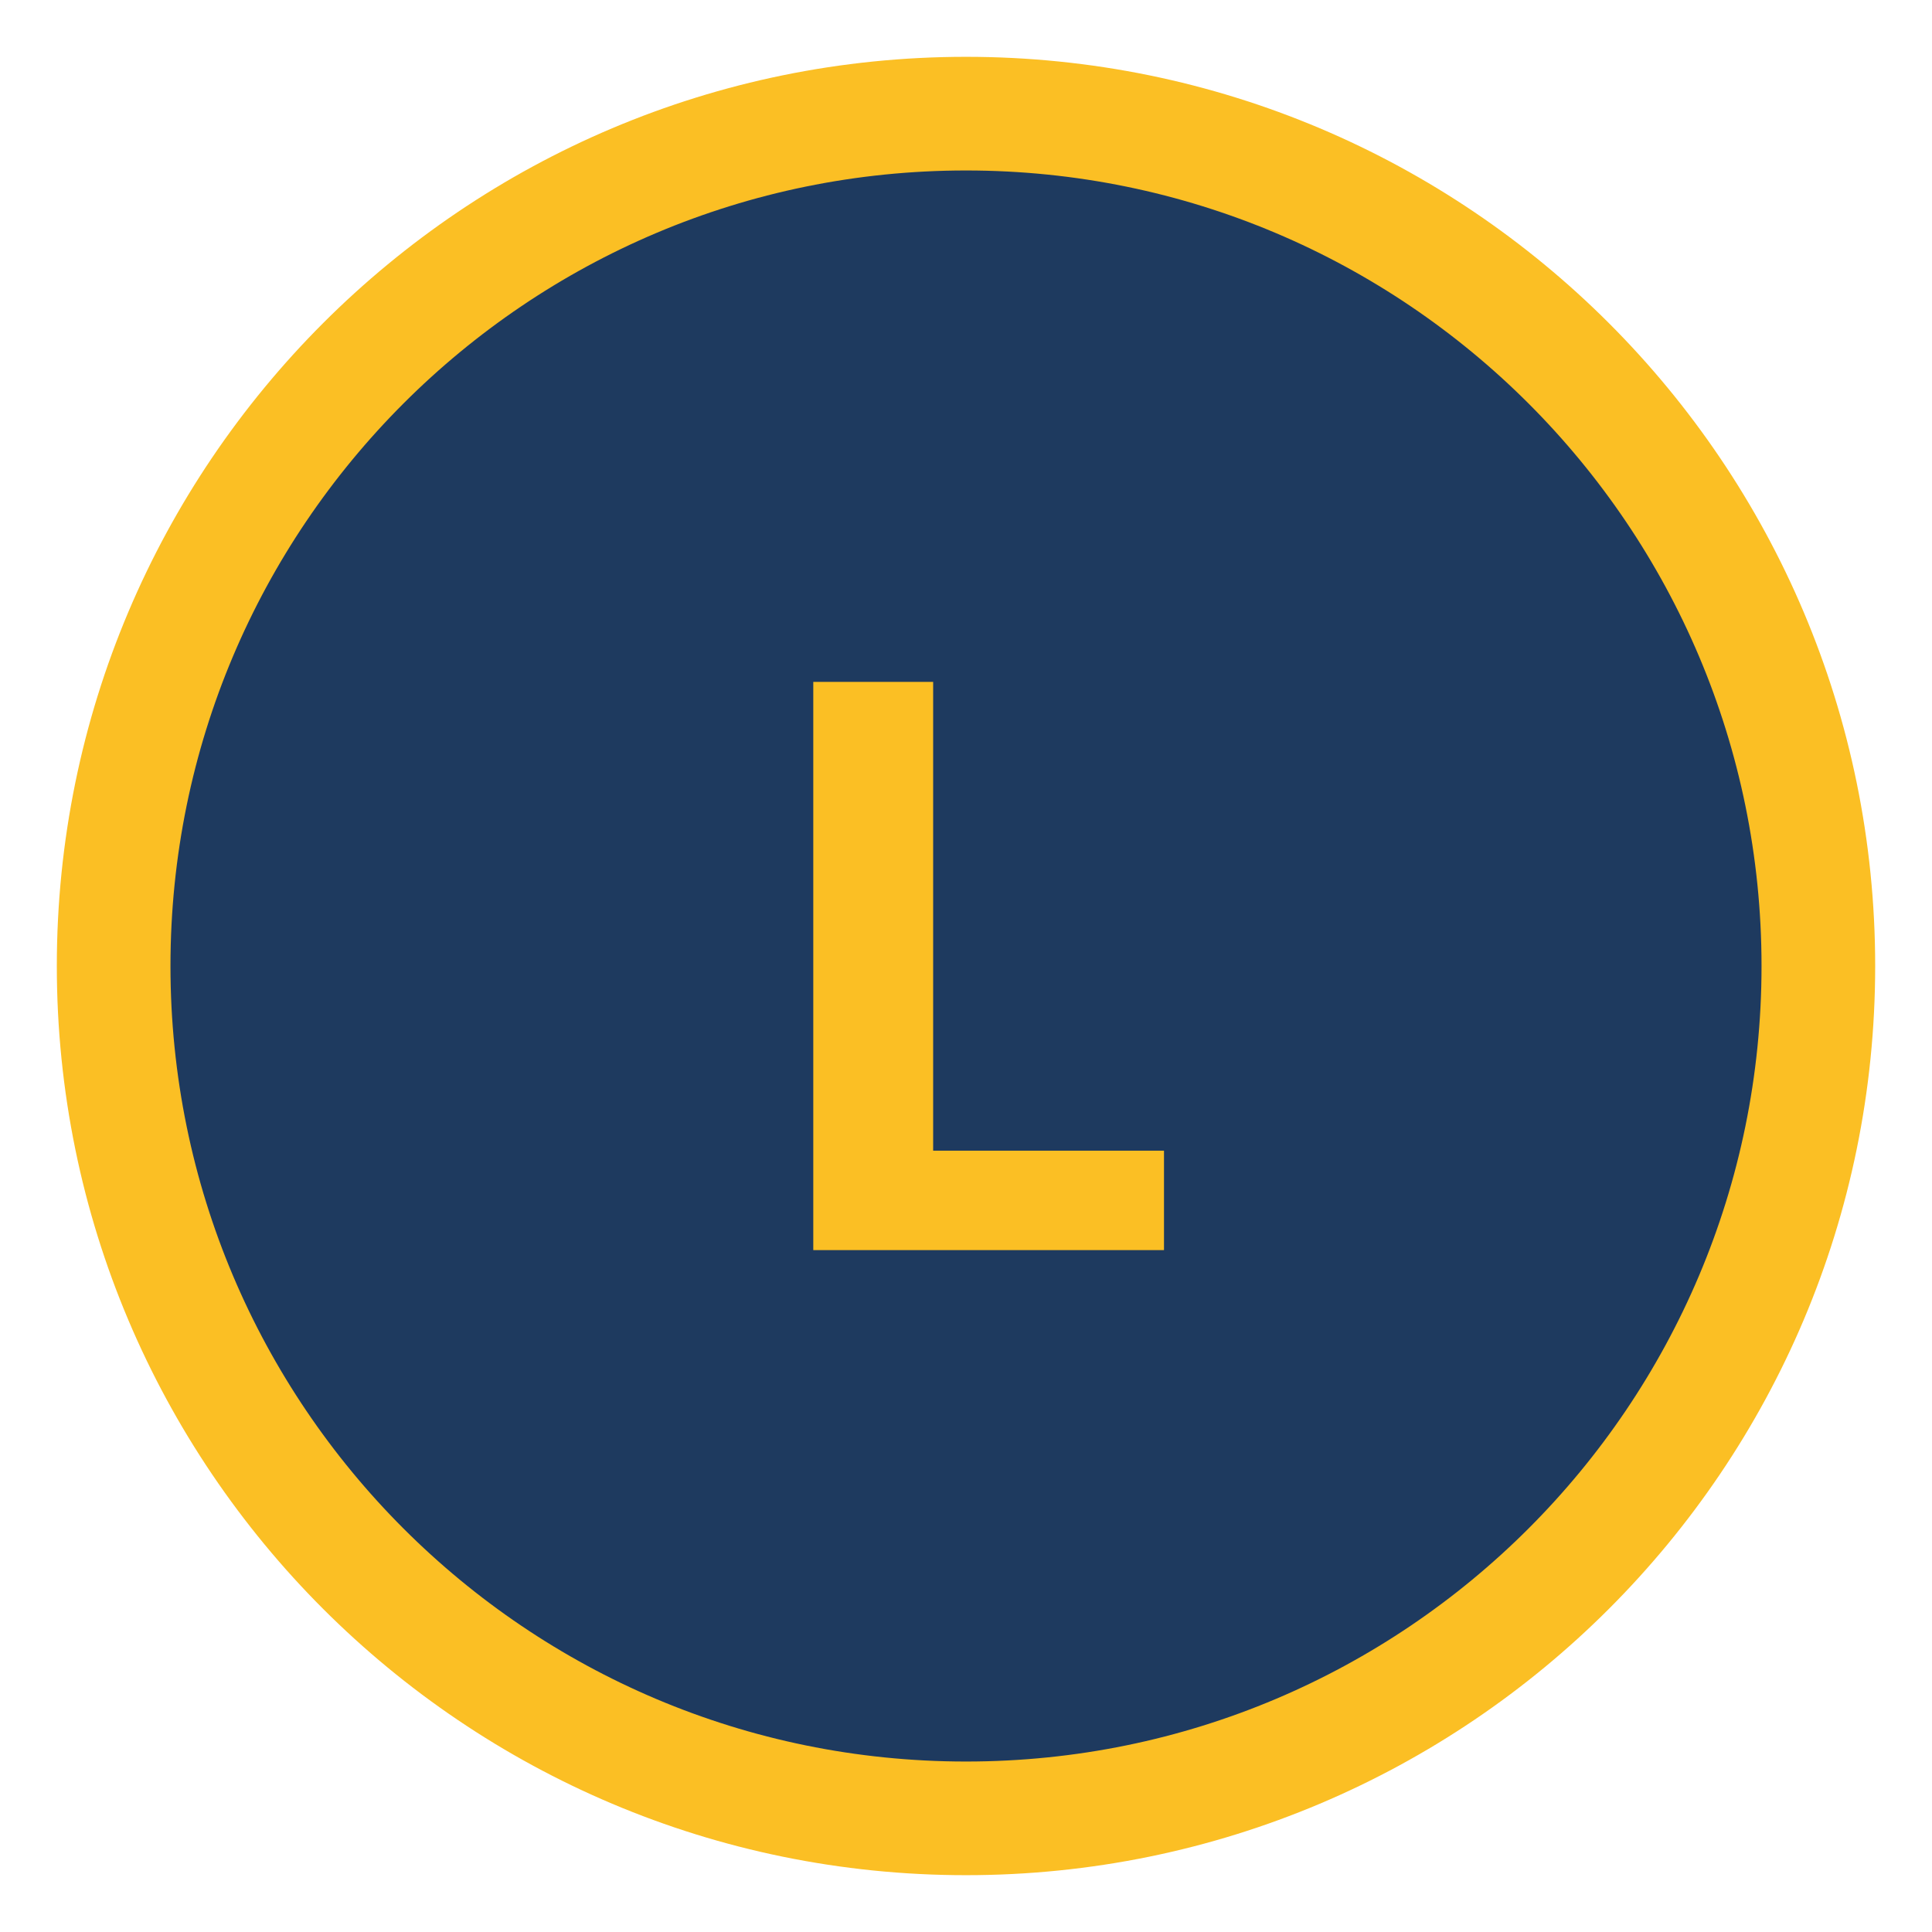
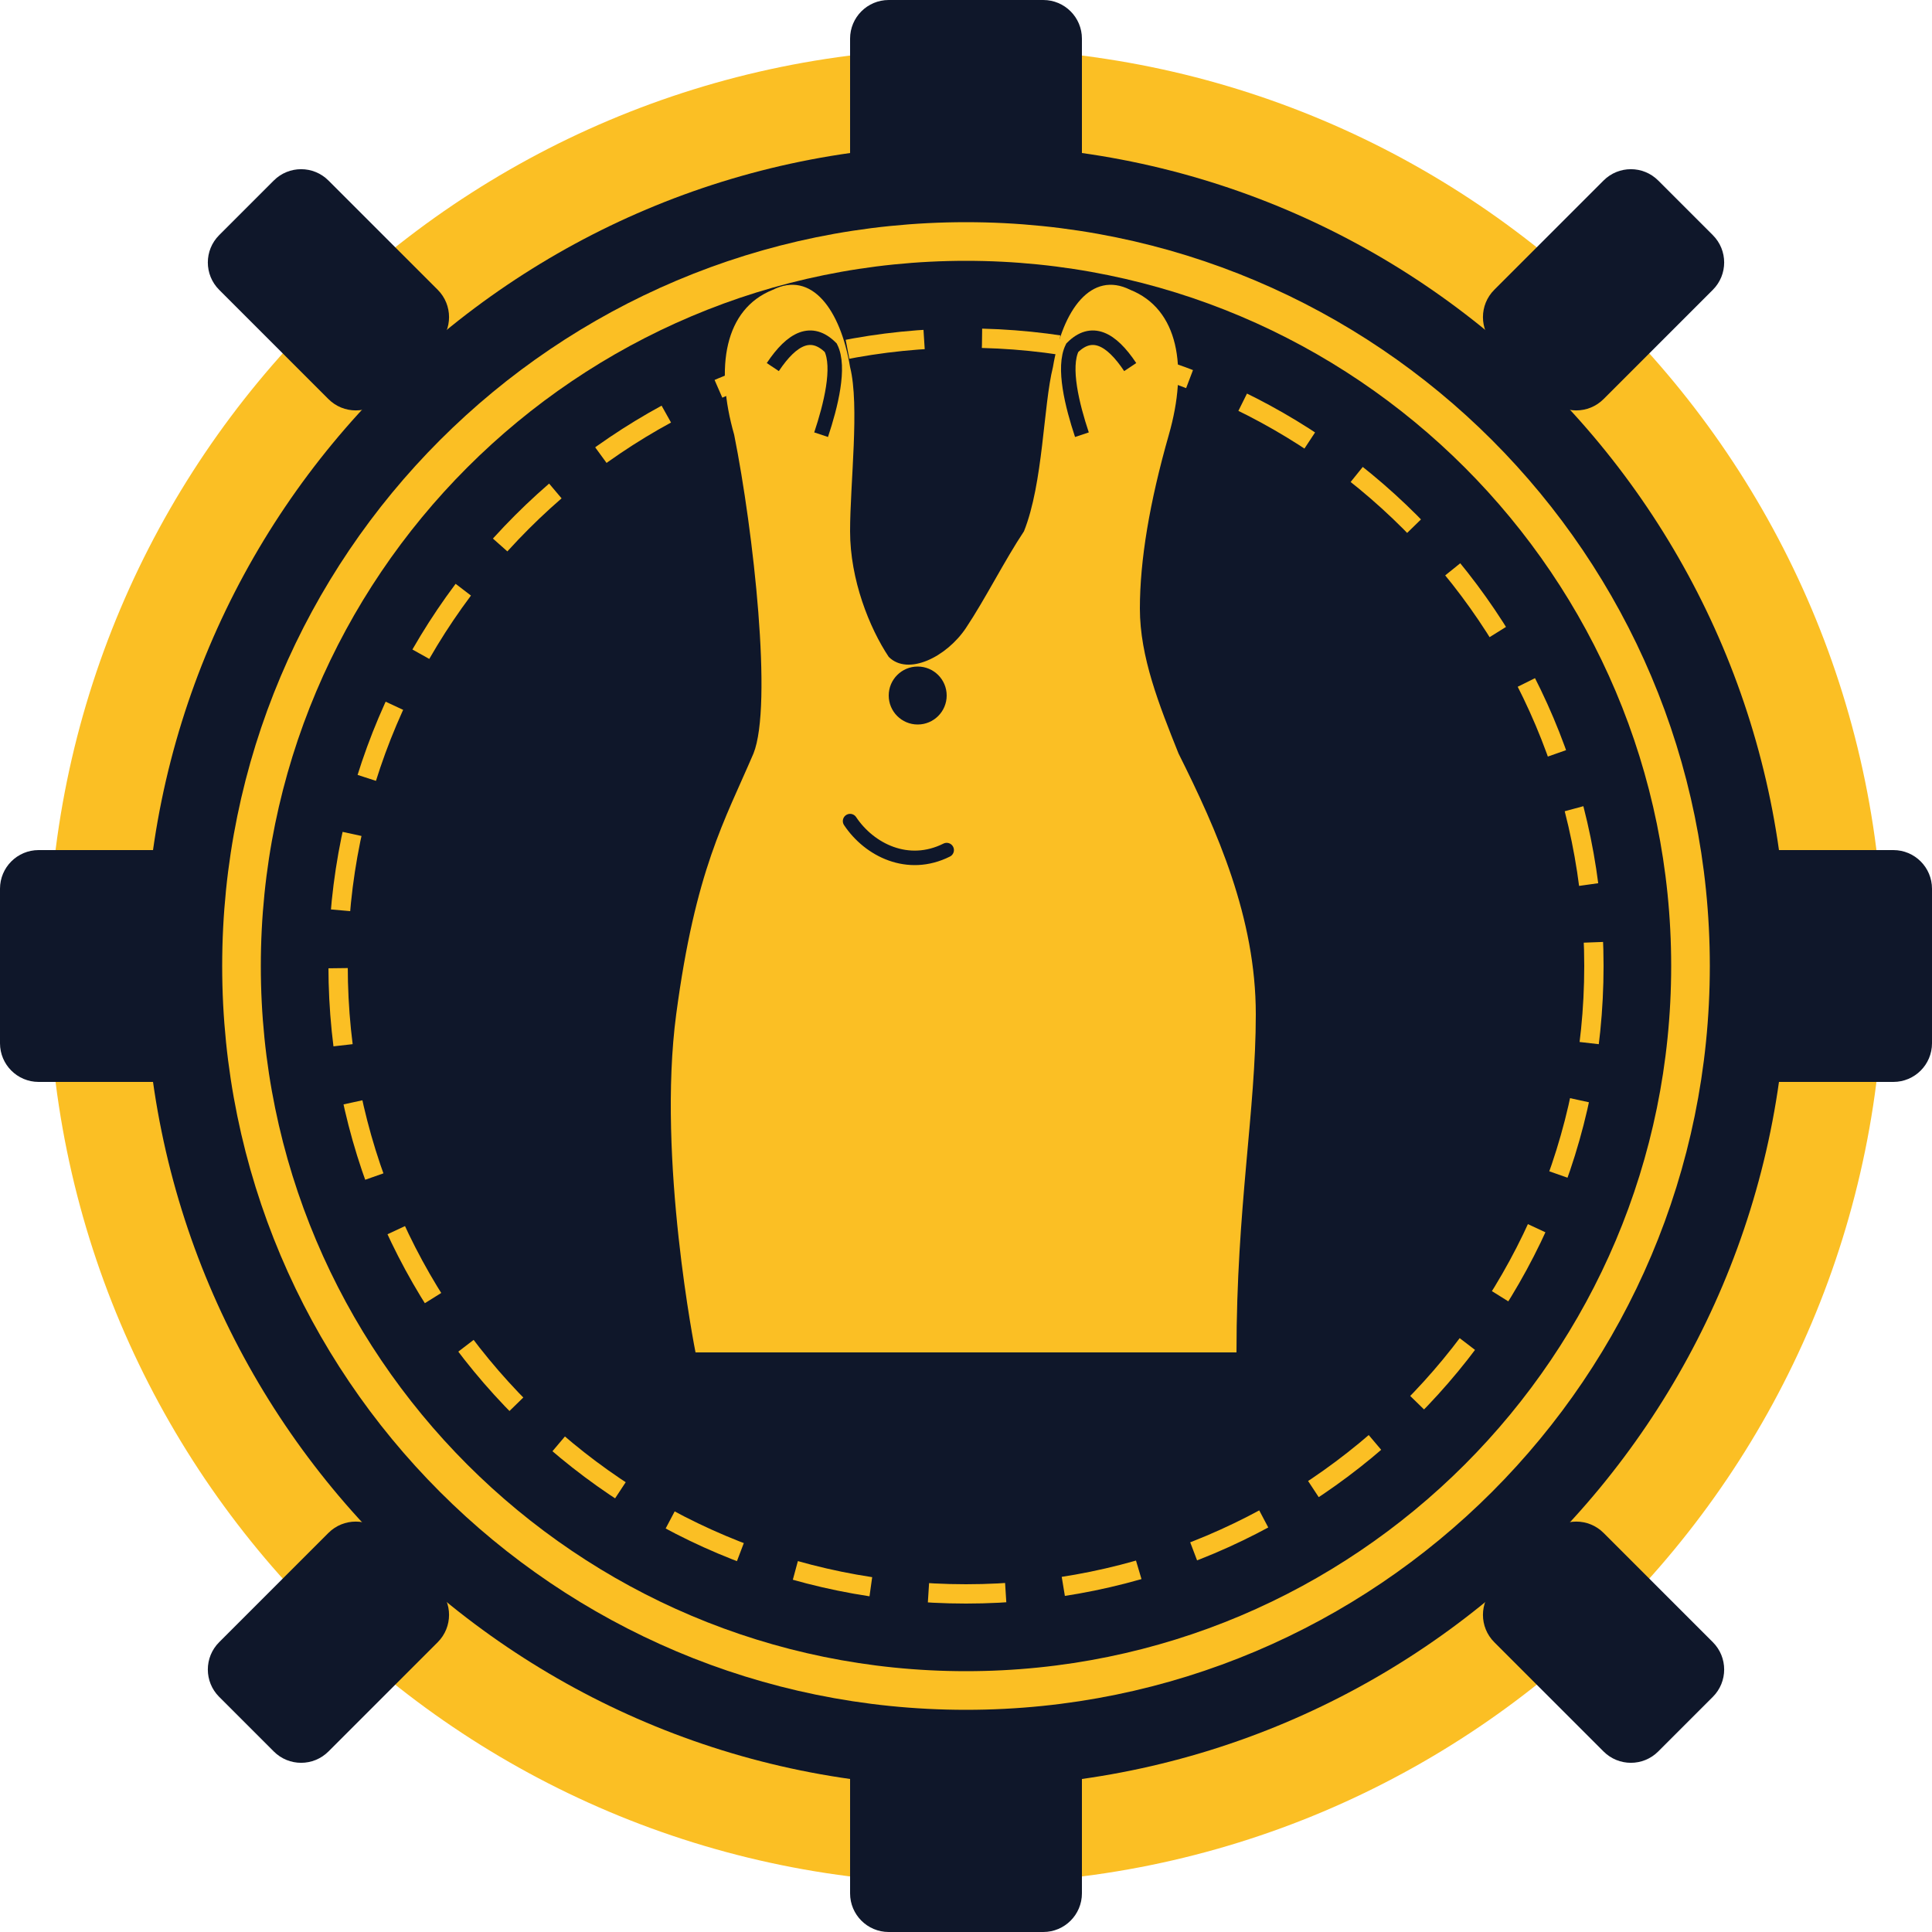
- <svg xmlns="http://www.w3.org/2000/svg" width="34" height="34" viewBox="0 0 34 34" fill="none">
-   <circle cx="17" cy="17" r="15" fill="#1e3a5f" stroke="#fbbf24" stroke-width="2" />
-   <text x="17" y="22" text-anchor="middle" fill="#fbbf24" font-size="14" font-weight="bold" font-family="system-ui">L</text>
+ <svg xmlns="http://www.w3.org/2000/svg" width="200" height="200" viewBox="0 0 200 200" fill="none">
+   <circle cx="100" cy="100" r="95" fill="#fbbf24" />
+   <circle cx="100" cy="100" r="85" fill="#0f172a" />
+   <rect x="88" y="0" width="24" height="20" rx="4" fill="#0f172a" />
+   <rect x="88" y="180" width="24" height="20" rx="4" fill="#0f172a" />
+   <rect x="0" y="88" width="20" height="24" rx="4" fill="#0f172a" />
+   <rect x="180" y="88" width="20" height="24" rx="4" fill="#0f172a" />
+   <rect x="22" y="22" width="24" height="16" rx="4" fill="#0f172a" transform="rotate(45 34 30)" />
+   <rect x="154" y="22" width="24" height="16" rx="4" fill="#0f172a" transform="rotate(-45 166 30)" />
+   <rect x="22" y="162" width="24" height="16" rx="4" fill="#0f172a" transform="rotate(-45 34 170)" />
+   <rect x="154" y="162" width="24" height="16" rx="4" fill="#0f172a" transform="rotate(45 166 170)" />
+   <circle cx="100" cy="100" r="75" fill="none" stroke="#fbbf24" stroke-width="4" />
+   <circle cx="100" cy="100" r="65" fill="none" stroke="#fbbf24" stroke-width="2" stroke-dasharray="8 6" />
+   <path d="     M 72 140     C 72 140 68 120 70 105     C 72 90 75 85 78 78     C 80 73 78 55 76 45     C 74 38 75 32 80 30     C 84 28 87 32 88 38     C 89 42 88 50 88 55     C 88 60 90 65 92 68     C 94 70 98 68 100 65     C 102 62 104 58 106 55     C 108 50 108 42 109 38     C 110 32 113 28 117 30     C 122 32 123 38 121 45     C 119 52 118 58 118 63     C 118 68 120 73 122 78     C 126 86 130 95 130 105     C 130 115 128 125 128 140     Z   " fill="#fbbf24" />
+   <path d="M 80 38 C 82 35 84 34 86 36 C 87 38 86 42 85 45" fill="none" stroke="#0f172a" stroke-width="1.5" />
+   <path d="M 117 38 C 115 35 113 34 111 36 C 110 38 111 42 112 45" fill="none" stroke="#0f172a" stroke-width="1.5" />
+   <circle cx="95" cy="72" r="3" fill="#0f172a" />
+   <path d="M 88 85 C 90 88 94 90 98 88" fill="none" stroke="#0f172a" stroke-width="1.5" stroke-linecap="round" />
</svg>
